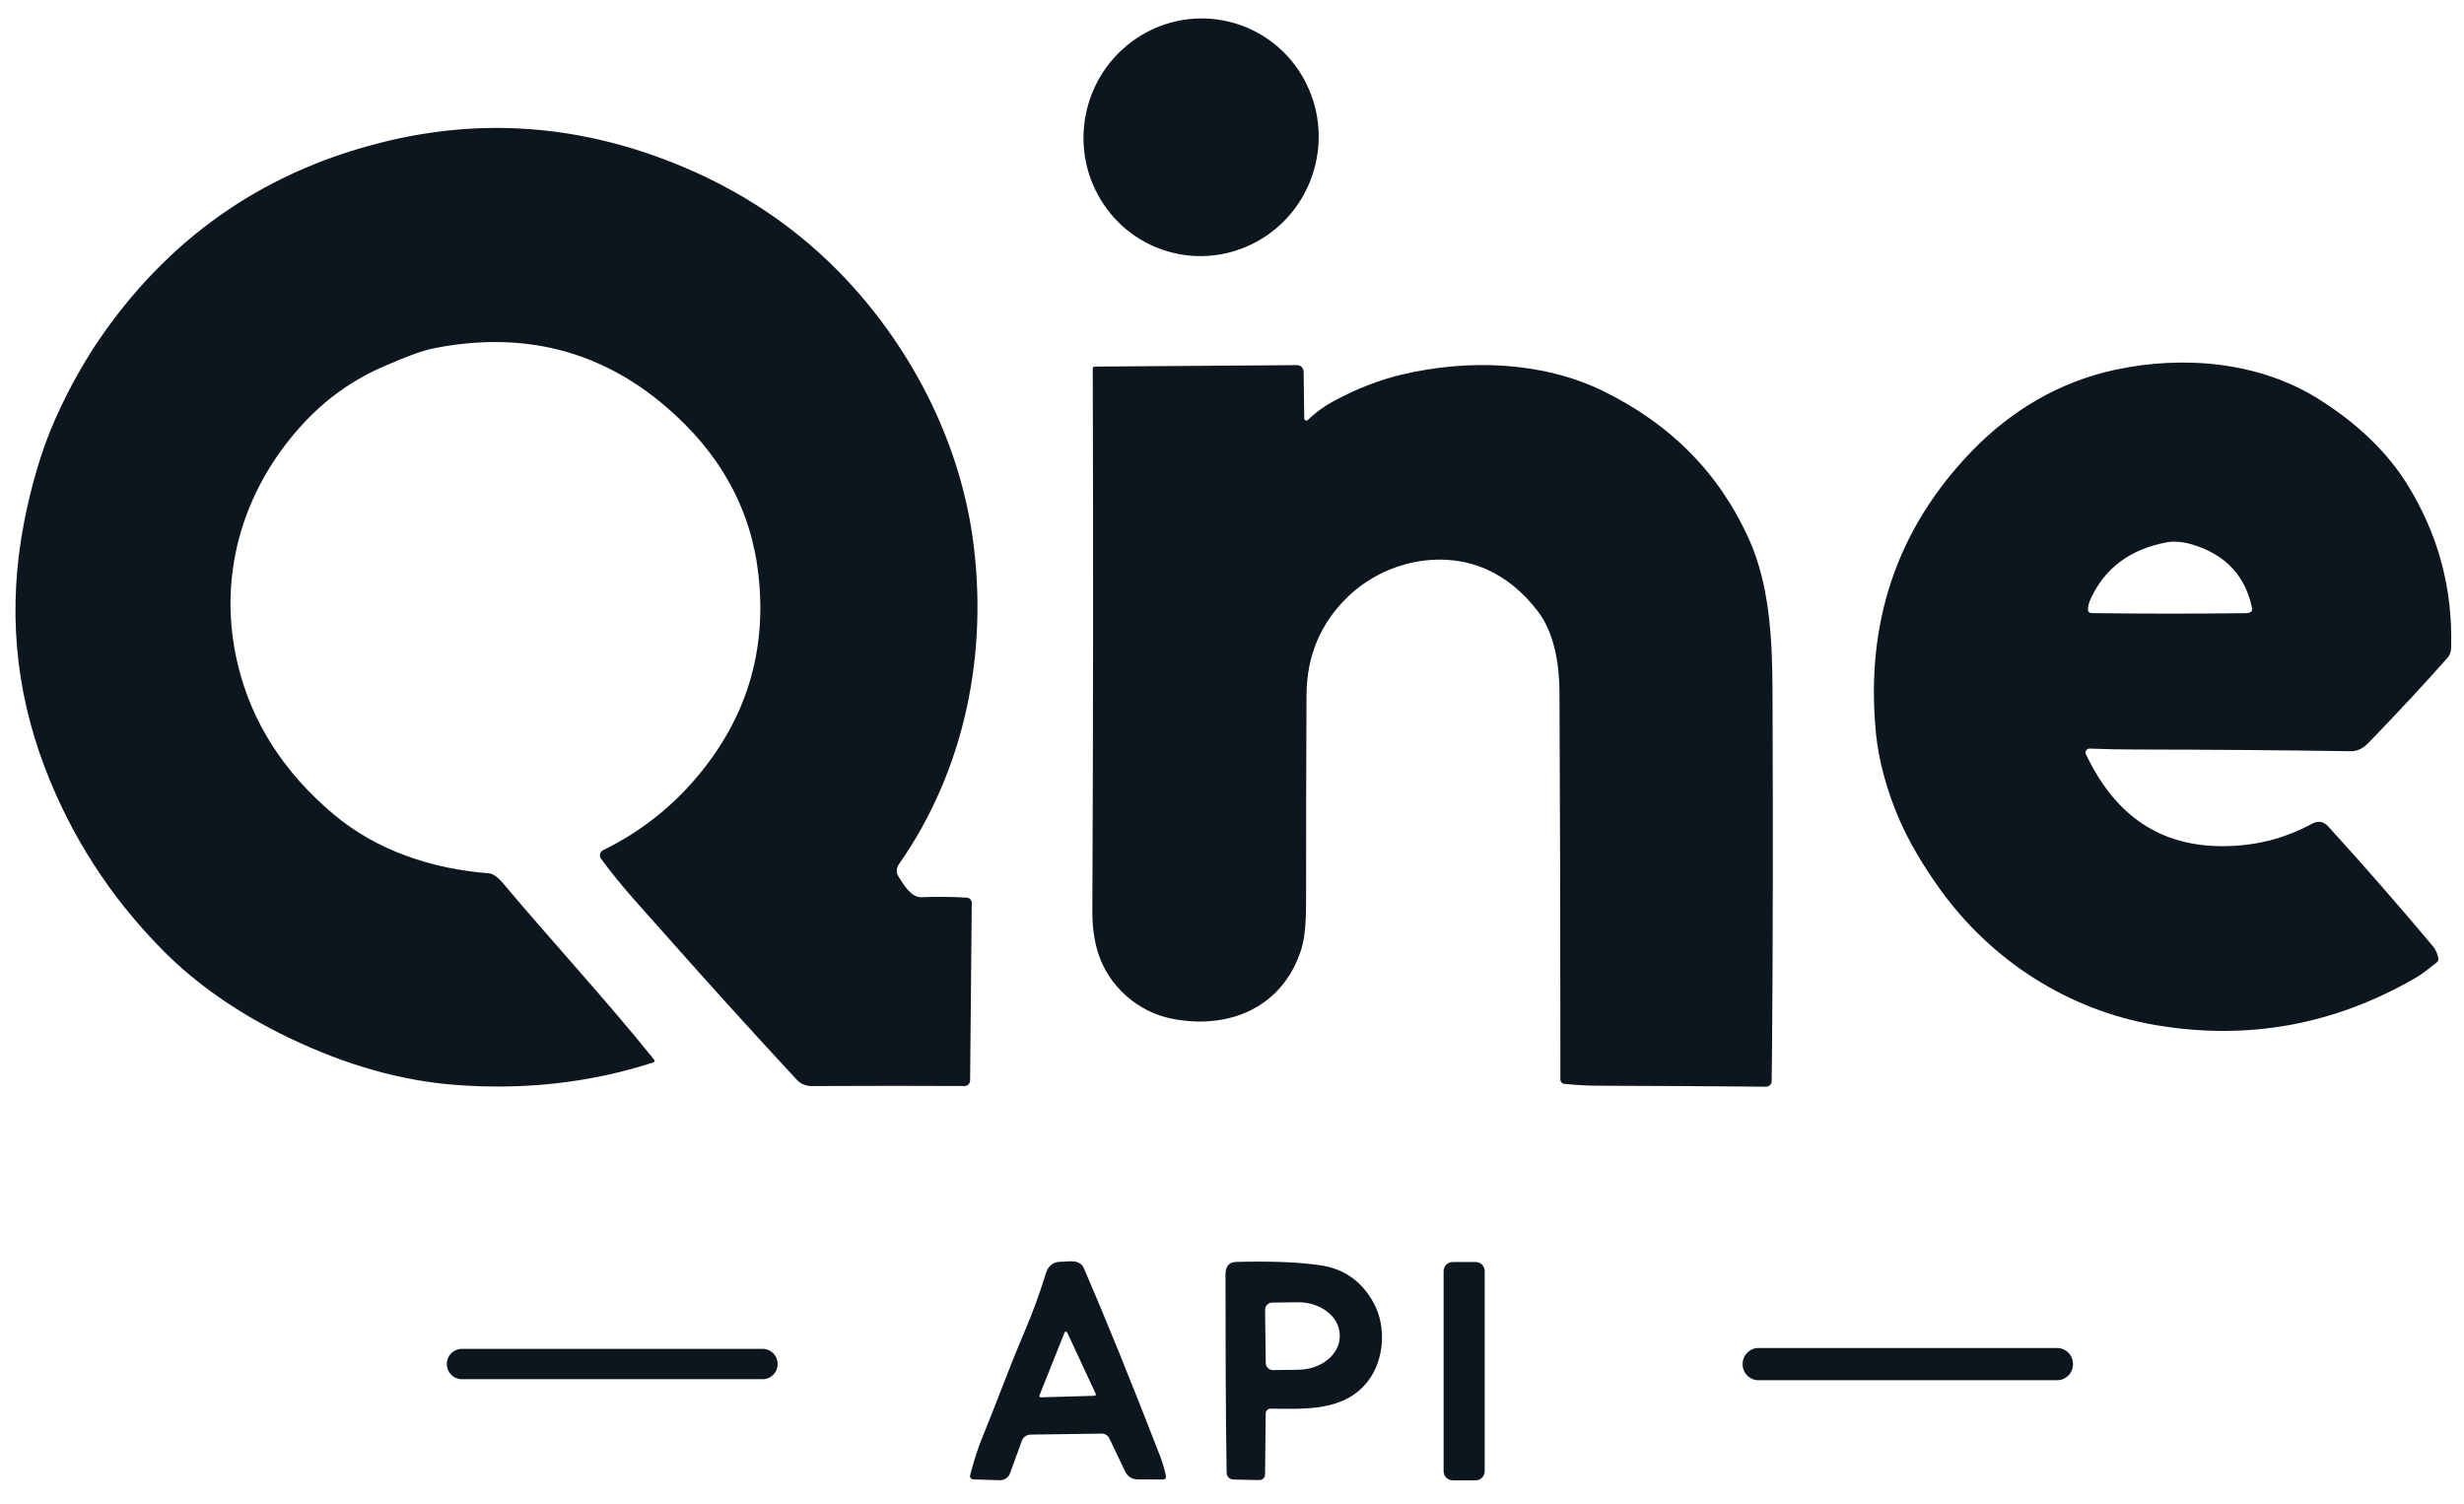
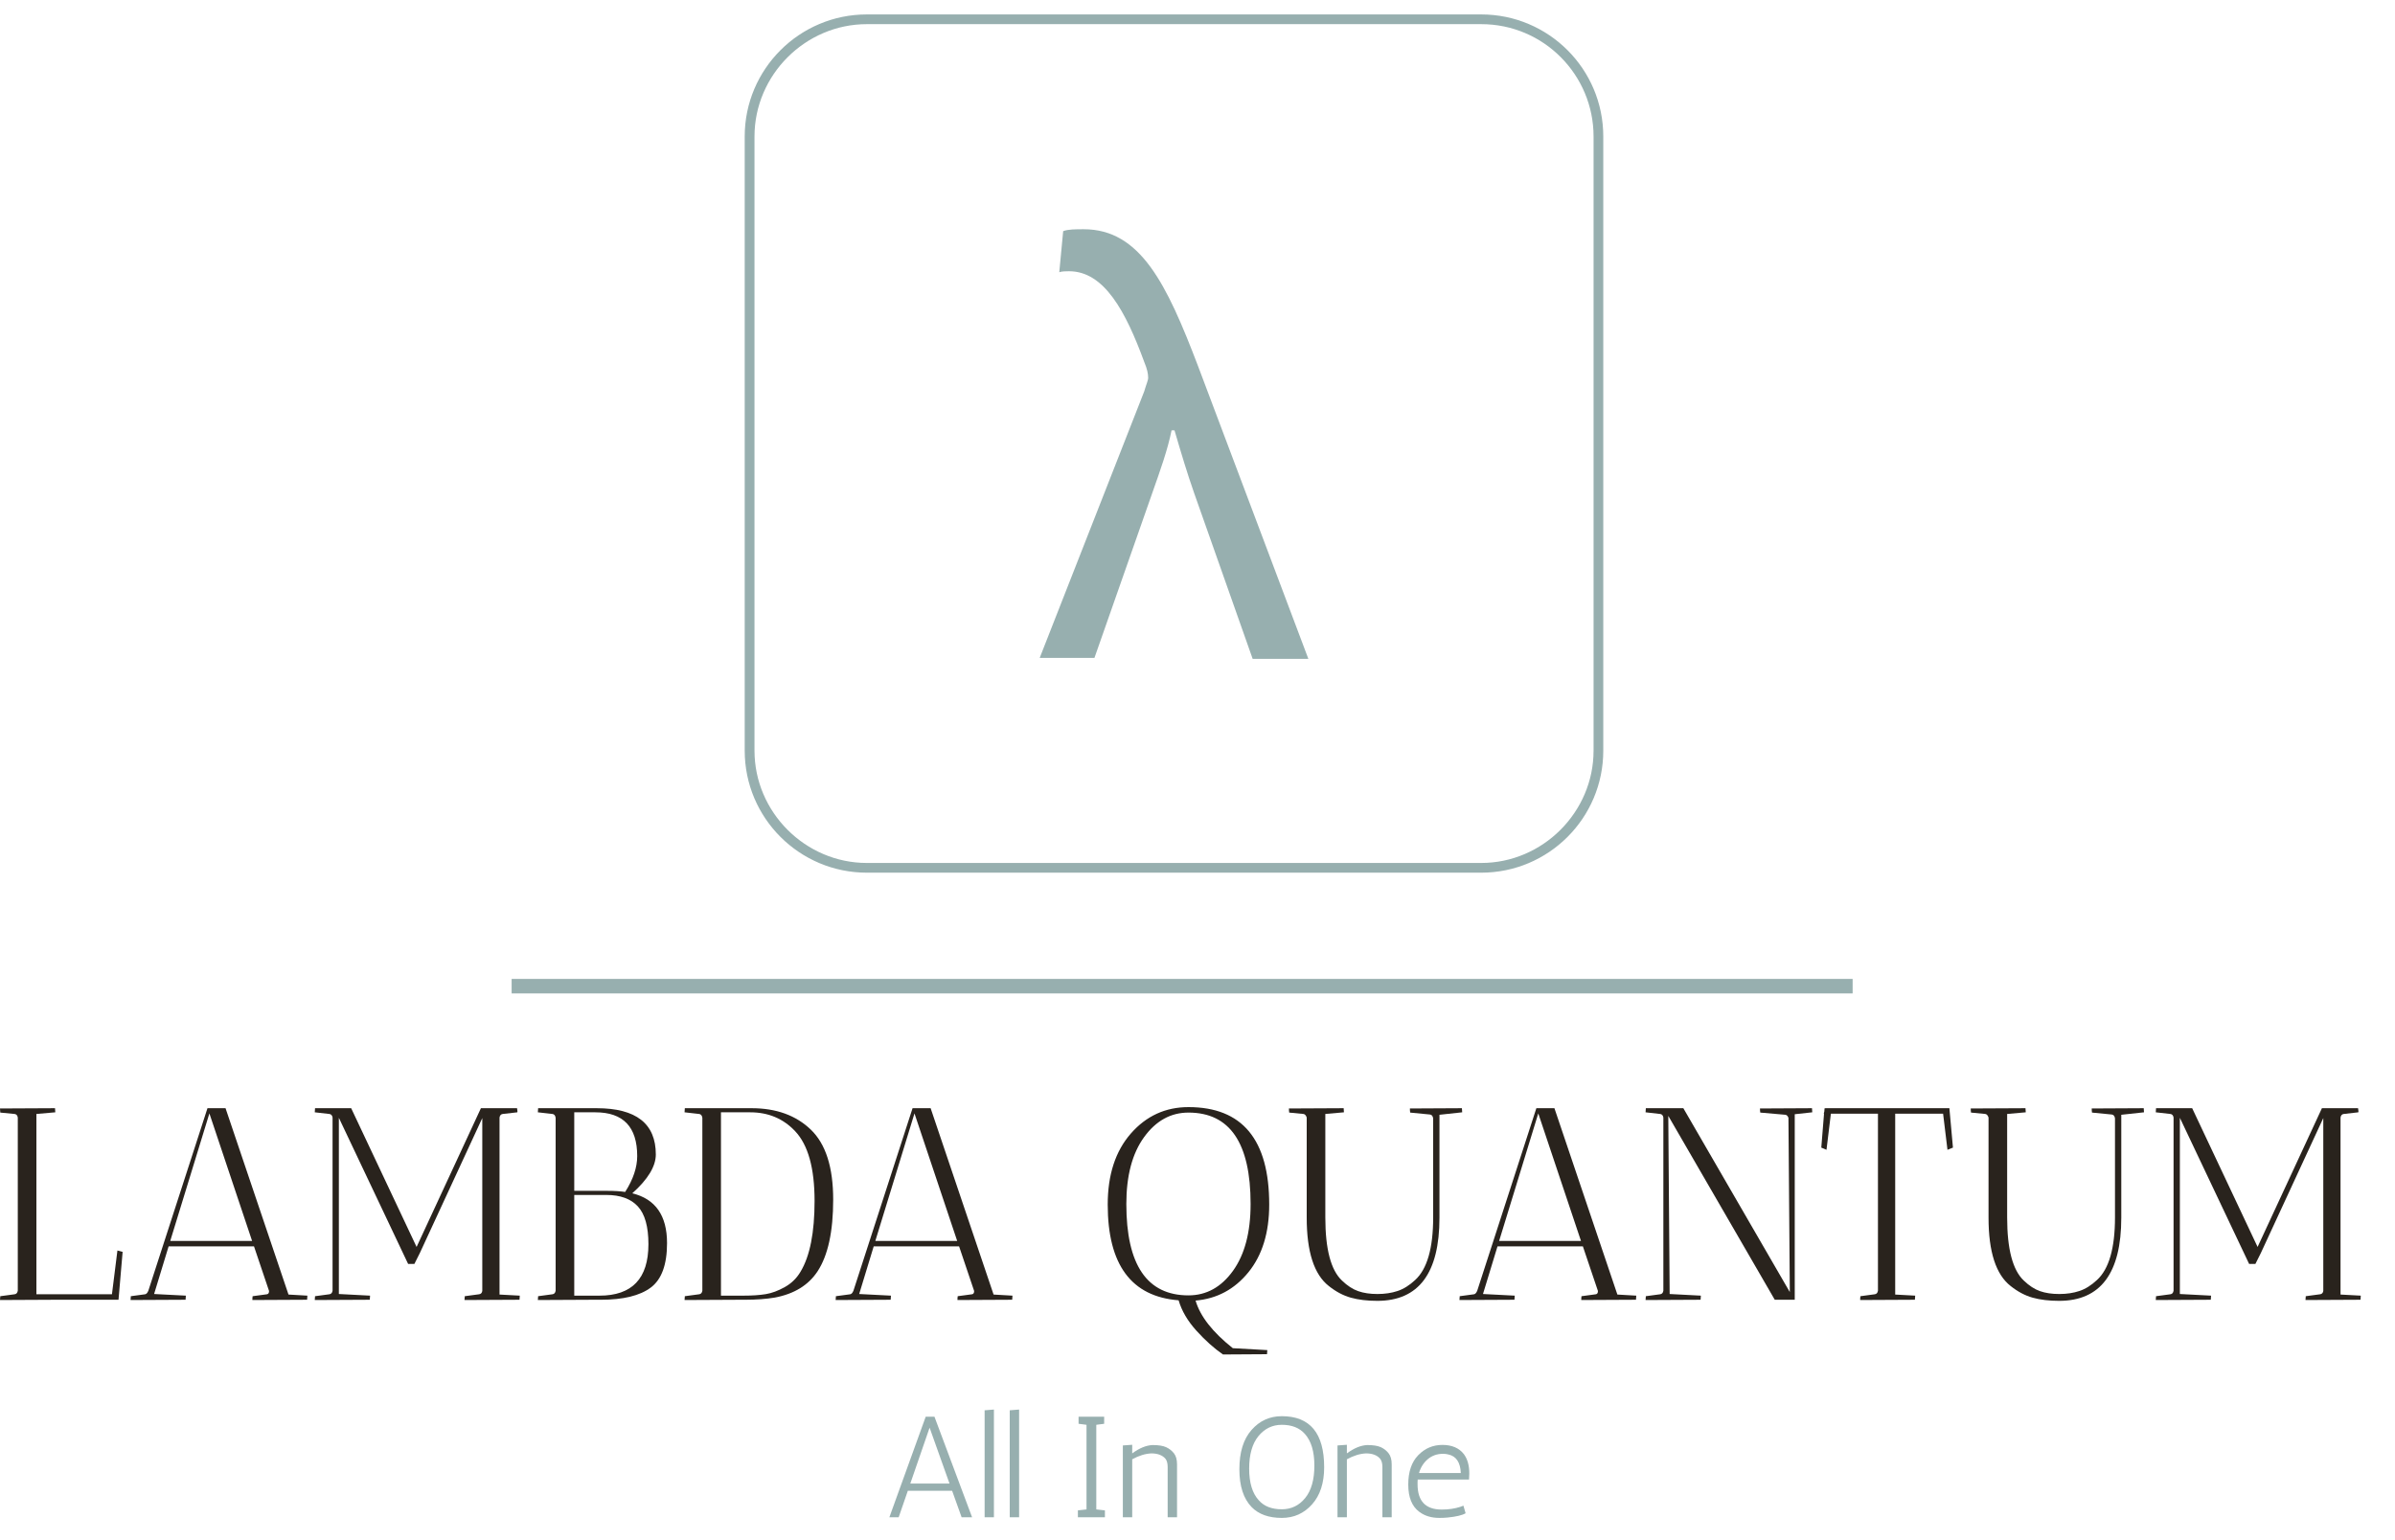
- <svg xmlns="http://www.w3.org/2000/svg" viewBox="0 0 590 360" version="1.1">
-   <g>
-     <ellipse transform="rotate(103.6 287.6 32.87)" id="svg_1" ry="28.14" rx="28.47" cy="32.87" cx="287.6" fill="#0d161f" />
-     <path id="svg_2" d="m232.92,128.89c3.78,27.29 -1.81,55.44 -17.71,78.09a2.62,2.62 0 0 0 -0.06,2.92c1.24,1.92 2.96,5.05 5.56,4.94q5.25,-0.22 10.79,0.11a1.26,1.26 0 0 1 1.19,1.27l-0.4,42.53a1.31,1.31 0 0 1 -1.31,1.3q-16.77,-0.09 -36.53,0.01q-2.25,0.02 -3.71,-1.56q-16.02,-17.28 -31.98,-35.32c-5.13,-5.8 -10.18,-11.16 -14.86,-17.59a1.35,1.34 -31.1 0 1 0.5,-2q12.88,-6.32 22.13,-17.12q18.18,-21.23 15.08,-48.84q-2.66,-23.7 -22.4,-40.46q-23.43,-19.9 -54.88,-13.86c-4.1,0.79 -7.83,2.5 -11.72,4.12q-11.86,4.94 -20.59,14.64c-14.25,15.81 -20.07,36.4 -15.05,57.16q4.99,20.63 22.86,35.71c10.45,8.81 23.7,13.12 37.26,14.18q1.47,0.11 3.6,2.65c11.68,13.89 24.48,27.72 35.94,41.96a0.43,0.43 0 0 1 -0.21,0.68q-22.51,7.27 -47.37,5.37q-19.4,-1.47 -39.74,-11.22q-18.27,-8.75 -30.59,-21.28q-18.66,-18.98 -28.02,-43.57q-10.8,-28.4 -4.93,-58.67c1.59,-8.17 4.03,-17 7.42,-24.61q5.08,-11.38 11.61,-20.64q25.41,-36.03 68.45,-46.13q32.42,-7.61 64.23,3.92q25.31,9.17 43.2,27.31c16.85,17.09 28.91,40.01 32.24,64z" fill="#0d161f" />
-     <path id="svg_3" d="m499.47,180.61c6.45,13.53 16.44,21.75 31.96,22q11.94,0.19 22.17,-5.36q2.21,-1.2 3.93,0.69q12.56,13.78 24.89,28.47q1.21,1.44 1.44,3.13a0.95,0.95 0 0 1 -0.36,0.89c-1.62,1.23 -3.33,2.71 -5.03,3.69q-29.37,17.01 -62.47,11.31c-20.61,-3.55 -39.05,-15.24 -51.47,-32.51q-6.4,-8.89 -9.91,-17.08c-2.62,-6.12 -4.73,-13.3 -5.41,-20.08q-3.96,-39.88 22.94,-67.74c9.48,-9.81 21.15,-16.67 34.39,-19.49c16.54,-3.53 34.64,-1.83 48.77,7.1q13.92,8.79 21.13,20.4q11.07,17.84 10.48,38.92c-0.02,0.94 -0.21,1.81 -0.85,2.54q-7.73,8.77 -18.71,20.16c-1.28,1.32 -2.61,2.26 -4.51,2.23q-24.45,-0.37 -51.64,-0.41q-5.03,0 -10.84,-0.22a0.96,0.95 -11.7 0 0 -0.9,1.36zm1.12,-37.17q-0.55,1.19 -0.63,2.34q-0.08,1.01 0.94,1.03q19.01,0.25 36.98,0.01q0.5,0 0.94,-0.22q0.57,-0.28 0.44,-0.9q-2.34,-11.6 -14.11,-15.25q-3.59,-1.11 -6.44,-0.57q-13.07,2.5 -18.12,13.56z" fill="#0d161f" />
-     <path id="svg_4" d="m312.3,100.22a0.5,0.49 -22.1 0 0 0.84,0.35q2.76,-2.64 5.82,-4.31q8.45,-4.62 16.71,-6.57c15.81,-3.72 33.58,-3.2 48.2,3.95q24.49,11.98 35.05,35.76c4.66,10.5 5.44,22.96 5.5,35.35q0.21,49.99 -0.12,88q-0.03,3.06 -0.08,6.16a1.32,1.32 0 0 1 -1.33,1.3q-20.22,-0.18 -40.18,-0.23q-3.64,-0.01 -8.13,-0.44a1.06,1.05 -87.3 0 1 -0.95,-1.05q0.02,-45.49 -0.22,-92.99c-0.03,-6.25 -1.21,-13.88 -5.05,-18.95q-5.33,-7.03 -12.32,-10.18c-10.99,-4.93 -24.52,-1.84 -33.13,6.37q-10.01,9.53 -10.07,23.76q-0.11,25.46 -0.1,48.98c0,3.52 -0.06,8.31 -1.1,11.68c-4.37,14.04 -17.31,19.5 -31.04,16.77c-8.22,-1.64 -15.07,-7.75 -17.62,-15.62q-1.45,-4.49 -1.42,-10.2q0.3,-64.69 0.1,-129.86a0.47,0.47 0 0 1 0.47,-0.47l48.46,-0.35a1.56,1.55 89.4 0 1 1.56,1.54l0.15,11.25z" fill="#0d161f" />
-     <path id="svg_5" d="m265.63,344.43a2.02,2.01 76.7 0 0 -1.85,-1.15l-17.03,0.24a2.25,2.22 9.3 0 0 -2.06,1.46l-2.86,7.84a2.47,2.46 -79.1 0 1 -2.38,1.62l-6.23,-0.19q-1.19,-0.04 -0.88,-1.19q1.38,-5.23 2.81,-8.7c3.41,-8.3 6.48,-16.83 10.12,-25.35q2.96,-6.93 5.21,-14.24c0.46,-1.52 1.69,-2.64 3.37,-2.63c2.02,0 4.68,-0.78 5.7,1.58q7.68,17.74 18.16,44.75q0.96,2.46 1.48,5a0.67,0.66 84.3 0 1 -0.65,0.8l-6.05,-0.02q-2.16,-0.01 -3.1,-1.96l-3.76,-7.86zm-16.73,-10.31a0.34,0.34 0 0 0 0.32,0.47l12.85,-0.36a0.34,0.34 0 0 0 0.3,-0.48l-6.84,-14.7a0.34,0.34 0 0 0 -0.62,0.02l-6.01,15.05z" fill="#0d161f" />
-     <rect id="svg_6" rx="2.17" height="52.28" width="9.84" y="302.19" x="345.67" fill="#0d161f" />
-     <path id="svg_7" d="m303.07,338.46l-0.15,14.42q-0.01,1.55 -1.56,1.52l-5.84,-0.12q-1.79,-0.04 -1.81,-1.83c-0.24,-15.33 -0.25,-30.89 -0.27,-47.22q-0.01,-2.99 2.55,-3.06q12.47,-0.33 20.15,0.8q8.61,1.25 12.86,9.17c2.95,5.49 2.53,13.5 -1.5,18.65c-5.57,7.14 -14.88,6.62 -23.24,6.51a1.17,1.17 0 0 0 -1.19,1.16zm-0.15,-24.81l0.16,12.72a1.72,1.72 0 0 0 1.74,1.7l6.07,-0.08a10.01,7.98 -0.7 0 0 9.91,-8.1l0,-0.2a10.01,7.98 -0.7 0 0 -10.11,-7.86l-6.07,0.08a1.72,1.72 0 0 0 -1.7,1.74z" fill="#0d161f" />
-     <rect id="svg_8" rx="3.58" height="7.26" width="79.2" y="322.99" x="107" fill="#0d161f" />
-     <rect id="svg_9" rx="3.81" height="7.72" width="79.1" y="322.78" x="417.27" fill="#0d161f" />
+ <svg xmlns="http://www.w3.org/2000/svg" width="350" height="225" version="1.1">
+   <g class="layer">
+     <g id="svg_1" transform="translate(-827 0)">
+       <svg data-id="lg_g0yGoMf4KIkDq8NUuI" data-version="2" height="225" id="svg_2" viewBox="0 0 353 225" width="2000" x="0" xml:space="preserve" y="0">
+         <path d="m78.27,144.16l195.97,0" fill="#97afaf" id="svg_47" stroke="#97afaf" stroke-width="2.12" />
+         <path d="m178,72.05c-1,-2.86 -1.86,-5.71 -2.86,-9.14l-0.43,0c-0.57,2.86 -1.71,6 -2.71,8.85l-8.56,24.41l-8,0l15.28,-38.97c0.28,-1 0.57,-1.57 0.57,-1.99c0,-0.58 -0.15,-1.29 -0.57,-2.29c-2.72,-7.42 -5.86,-13.27 -10.99,-13.27c-0.43,0 -1,0 -1.43,0.14l0.57,-6c0.71,-0.28 1.85,-0.28 3,-0.28c8.28,0 12.13,7.99 16.7,19.98l16.13,42.82l-8.14,0l-8.56,-24.26z" fill="#97afaf" id="svg_46" />
+         <path d="m219.96,127.57l-89.78,0c-9.85,0 -17.85,-7.99 -17.85,-17.84l0,-89.78c0,-9.85 8,-17.84 17.85,-17.84l89.78,0c9.85,0 17.84,7.99 17.84,17.84l0,89.78c0,9.85 -7.99,17.84 -17.84,17.84m-89.78,-124.04c-8.99,0 -16.42,7.43 -16.42,16.42l0,89.78c0,8.99 7.43,16.42 16.42,16.42l89.78,0c8.99,0 16.42,-7.43 16.42,-16.42l0,-89.78c0,-8.99 -7.28,-16.42 -16.42,-16.42l-89.78,0z" fill="#97afaf" id="svg_45" />
+         <path d="m11.54,162q0,0.04 0.04,0.6l-2.76,0.24l0,26.36l11.04,0l0.8,-6.4l0.76,0.2l-0.6,7l-9.28,0l-8.04,0.04l0.04,-0.56l2.08,-0.28q0.4,-0.04 0.48,-0.52l0,-25.32q-0.08,-0.48 -0.48,-0.52l-2.08,-0.2l-0.04,-0.6l8.04,-0.04z" fill="#29231d" id="svg_44" />
+         <rect fill="none" height="28.04" id="svg_43" transform="translate(12.96 176.52)" width="17.92" x="-8.96" y="-14.02" />
+         <path d="m22.58,190.04l0.04,-0.56l2.08,-0.28q0.28,-0.04 0.48,-0.52l8.64,-26.68l2.64,0l9.2,27.24l2.76,0.16q0,0.04 -0.04,0.6l-8,0.04q0,-0.36 0.04,-0.56l2.08,-0.28q0.32,-0.04 0.32,-0.48l-2.2,-6.52l-12.48,0l-2.12,6.96l4.64,0.24q0,0.04 -0.04,0.6l-8.04,0.04zm11.52,-27.28l-5.72,18.64l11.96,0l-6.24,-18.64z" fill="#29231d" id="svg_42" />
+         <rect fill="none" height="28.04" id="svg_41" transform="translate(36 176.52)" width="25.84" x="-12.92" y="-14.02" />
+         <path d="m49.5,162.6l0.04,-0.6l5.28,0l9.56,20.28l9.4,-20.28l5.28,0q0,0.08 0.04,0.28t0,0.32l-2.12,0.24q-0.4,0.04 -0.48,0.52l0,25.88l2.96,0.16q0,0.04 -0.04,0.6l-8.04,0.04l0.04,-0.56l2.08,-0.28q0.4,-0.04 0.48,-0.48l0,-25.28l-9.12,19.72l-0.8,1.6l-0.92,0l-10.12,-21.36l0,25.76l4.56,0.24q0,0.04 -0.04,0.6l-8.04,0.04l0.04,-0.56l2.08,-0.28q0.4,-0.04 0.48,-0.52l0,-25.32q-0.08,-0.48 -0.48,-0.52l-2.12,-0.24z" fill="#29231d" id="svg_40" />
+         <rect fill="none" height="28.04" id="svg_39" transform="translate(64.98 176.52)" width="29.96" x="-14.98" y="-14.02" />
+         <path d="m82.1,162.6l0.04,-0.6l8.56,0q8.64,0 8.64,6.76q0,2.6 -3.44,5.68q5.08,1.24 5.08,7.28q0,4.72 -2.38,6.5q-2.38,1.78 -7.3,1.78l-1.16,0l-8.04,0.04l0.04,-0.56l2.08,-0.28q0.4,-0.04 0.48,-0.52l0,-25.28q-0.08,-0.52 -0.48,-0.56l-2.12,-0.24zm10,12.08l-4.68,0l0,14.72l3.68,0q7.16,0 7.16,-7.52q0,-3.84 -1.54,-5.52q-1.54,-1.68 -4.62,-1.68m0.2,-0.6q1.48,0 2.56,0.16q1.76,-2.76 1.76,-5.24q0,-6.4 -6.12,-6.4l-3.08,0l0,11.48l4.88,0z" fill="#29231d" id="svg_38" />
+         <rect fill="none" height="28.04" id="svg_37" transform="translate(92.04 176.52)" width="18.88" x="-9.44" y="-14.02" />
+         <path d="m103.54,162.6l0.04,-0.6l9.76,0q5.4,0 8.66,3.14t3.26,10.22q0,7 -2.28,10.48q-2,3.04 -6.24,3.84q-1.88,0.32 -4.4,0.32l-0.76,0l-8.04,0.04l0.04,-0.56l2.08,-0.28q0.4,-0.04 0.48,-0.52l0,-25.28q-0.08,-0.52 -0.48,-0.56l-2.12,-0.24zm9.6,0l-4.28,0l0,26.8l3.28,0q1.92,0 3.26,-0.22q1.34,-0.22 2.8,-1.04q1.46,-0.82 2.3,-2.26q2.04,-3.4 2.04,-10.32q0,-7.2 -2.84,-10.2q-2.6,-2.76 -6.56,-2.76" fill="#29231d" id="svg_36" />
+         <rect fill="none" height="28.04" id="svg_35" transform="translate(114.9 176.52)" width="21.72" x="-10.86" y="-14.02" />
+         <path d="m125.62,190.04l0.04,-0.56l2.08,-0.28q0.28,-0.04 0.48,-0.52l8.64,-26.68l2.64,0l9.2,27.24l2.76,0.16q0,0.04 -0.04,0.6l-8,0.04q0,-0.36 0.04,-0.56l2.08,-0.28q0.32,-0.04 0.32,-0.48l-2.2,-6.52l-12.48,0l-2.12,6.96l4.64,0.24q0,0.04 -0.04,0.6l-8.04,0.04zm11.52,-27.28l-5.72,18.64l11.96,0l-6.24,-18.64z" fill="#29231d" id="svg_34" />
+         <rect fill="none" height="28.04" id="svg_33" transform="translate(139.04 176.52)" width="25.84" x="-12.92" y="-14.02" />
+         <path d="m188.7,197.36q-0.04,0.56 -0.04,0.6l-6.44,0.04q-1.96,-1.36 -3.88,-3.48t-2.6,-4.44q-10.36,-0.8 -10.36,-14q0,-6.52 3.38,-10.38q3.38,-3.86 8.42,-3.86q11.8,0 11.8,14.24q0,6.16 -3.04,9.9t-7.72,4.14q1,3.44 5.44,6.96l5.04,0.28zm-20.6,-21.36q0,13.36 9.08,13.36q3.92,0 6.5,-3.58t2.58,-9.78q0,-13.36 -9.08,-13.36q-3.88,0 -6.48,3.58q-2.6,3.58 -2.6,9.78" fill="#29231d" id="svg_32" />
+         <rect fill="none" height="36.16" id="svg_31" transform="translate(177.68 180.42)" width="23.6" x="-11.8" y="-18.08" />
+         <path d="m199.86,162q0,0.04 0.04,0.6l-2.72,0.24l0,15.12q0,6.96 2.44,9.24q1.16,1.12 2.36,1.54q1.2,0.42 2.82,0.42q1.62,0 2.94,-0.44q1.32,-0.44 2.56,-1.6q2.64,-2.4 2.64,-9.16l0,-14.48q-0.08,-0.52 -0.48,-0.56l-2.88,-0.28q-0.04,-0.24 -0.04,-0.6l7.6,-0.04q0,0.04 0.04,0.6l-3.32,0.36l0,15.04q0,12.16 -9.08,12.16q-2.2,0 -3.86,-0.46q-1.66,-0.46 -3.22,-1.7q-3.24,-2.52 -3.24,-10l0,-14.64q-0.16,-0.48 -0.48,-0.52l-2.08,-0.2q-0.04,-0.24 -0.04,-0.6l8,-0.04z" fill="#29231d" id="svg_30" />
+         <rect fill="none" height="28.16" id="svg_29" transform="translate(205.02 176.58)" width="25.32" x="-12.66" y="-14.08" />
+         <path d="m216.78,190.04l0.04,-0.56l2.08,-0.28q0.28,-0.04 0.48,-0.52l8.64,-26.68l2.64,0l9.2,27.24l2.76,0.16q0,0.04 -0.04,0.6l-8,0.04q0,-0.36 0.04,-0.56l2.08,-0.28q0.32,-0.04 0.32,-0.48l-2.2,-6.52l-12.48,0l-2.12,6.96l4.64,0.24q0,0.04 -0.04,0.6l-8.04,0.04zm11.52,-27.28l-5.72,18.64l11.96,0l-6.24,-18.64z" fill="#29231d" id="svg_28" />
+         <rect fill="none" height="28.04" id="svg_27" transform="translate(230.2 176.52)" width="25.84" x="-12.92" y="-14.02" />
+         <path d="m243.98,162.6l0.04,-0.6l5.48,0l15.56,26.88l-0.2,-25.48q-0.16,-0.4 -0.44,-0.44l-3.68,-0.32q-0.04,-0.24 -0.04,-0.6l7.6,-0.04q0,0.04 0.04,0.6l-2.56,0.28l0,27.12l-2.92,0l-15.56,-26.88l0.2,26.04l4.56,0.24q0,0.04 -0.04,0.6l-8.04,0.04l0.04,-0.56l2.08,-0.28q0.4,-0.04 0.48,-0.52l0,-25.32q-0.08,-0.48 -0.48,-0.52l-2.12,-0.24z" fill="#29231d" id="svg_26" />
+         <rect fill="none" height="28.04" id="svg_25" transform="translate(256.66 176.52)" width="24.36" x="-12.18" y="-14.02" />
+         <path d="m277.94,162.8l-6.88,0l-0.64,5.28l-0.76,-0.32l0.4,-4.96l-0.04,0l0.08,-0.32l0.04,-0.48l0.08,0.04l0,-0.04l18.16,0l0.52,5.76l-0.8,0.32l-0.64,-5.28l-7,0l0,26.44l2.92,0.16q0,0.04 -0.04,0.6l-8,0.04q0,-0.36 0.04,-0.56l2.08,-0.28q0.4,-0.04 0.48,-0.52l0,-25.88z" fill="#29231d" id="svg_24" />
+         <rect fill="none" height="28.04" id="svg_23" transform="translate(279.78 176.52)" width="19.24" x="-9.62" y="-14.02" />
+         <path d="m299.5,162q0,0.04 0.04,0.6l-2.72,0.24l0,15.12q0,6.96 2.44,9.24q1.16,1.12 2.36,1.54q1.2,0.42 2.82,0.42q1.62,0 2.94,-0.44q1.32,-0.44 2.56,-1.6q2.64,-2.4 2.64,-9.16l0,-14.48q-0.08,-0.52 -0.48,-0.56l-2.88,-0.28q-0.04,-0.24 -0.04,-0.6l7.6,-0.04q0,0.04 0.04,0.6l-3.32,0.36l0,15.04q0,12.16 -9.08,12.16q-2.2,0 -3.86,-0.46q-1.66,-0.46 -3.22,-1.7q-3.24,-2.52 -3.24,-10l0,-14.64q-0.16,-0.48 -0.48,-0.52l-2.08,-0.2q-0.04,-0.24 -0.04,-0.6l8,-0.04z" fill="#29231d" id="svg_22" />
+         <rect fill="none" height="28.16" id="svg_21" transform="translate(304.66 176.58)" width="25.32" x="-12.66" y="-14.08" />
+         <path d="m318.54,162.6l0.04,-0.6l5.28,0l9.56,20.28l9.4,-20.28l5.28,0q0,0.08 0.04,0.28t0,0.32l-2.12,0.24q-0.4,0.04 -0.48,0.52l0,25.88l2.96,0.16q0,0.04 -0.04,0.6l-8.04,0.04l0.04,-0.56l2.08,-0.28q0.4,-0.04 0.48,-0.48l0,-25.28l-9.12,19.72l-0.8,1.6l-0.92,0l-10.12,-21.36l0,25.76l4.56,0.24q0,0.04 -0.04,0.6l-8.04,0.04l0.04,-0.56l2.08,-0.28q0.4,-0.04 0.48,-0.52l0,-25.32q-0.08,-0.48 -0.48,-0.52l-2.12,-0.24z" fill="#29231d" id="svg_20" />
+         <rect fill="none" height="28.04" id="svg_19" transform="translate(334.02 176.52)" width="29.96" x="-14.98" y="-14.02" />
+         <path d="m142.64,217.92l-6.47,0l-1.34,3.88l-1.36,0l5.31,-14.7l1.28,0l5.5,14.7l-1.53,0l-1.39,-3.88zm-6.11,-1.05l5.73,0l-2.91,-8.17l-2.82,8.17z" fill="#97afaf" id="svg_18" />
+         <rect fill="none" height="14.7" id="svg_17" transform="translate(140.01 214.95)" width="12.09" x="-6.04" y="-7.35" />
+         <path d="m147.39,221.8l0,-15.64l1.36,-0.11l0,15.75l-1.36,0z" fill="#97afaf" id="svg_16" />
+         <rect fill="none" height="15.75" id="svg_15" transform="translate(148.57 214.43)" width="1.36" x="-0.68" y="-7.88" />
+         <path d="m151.06,221.8l0,-15.64l1.37,-0.11l0,15.75l-1.37,0z" fill="#97afaf" id="svg_14" />
+         <rect fill="none" height="15.75" id="svg_13" transform="translate(152.25 214.43)" width="1.37" x="-0.69" y="-7.88" />
+         <path d="m164.97,221.8l-3.95,0l0,-1.01l1.26,-0.14l0,-12.37l-1.16,-0.15l0,-1.03l3.74,0l0,1.03l-1.15,0.15l0,12.37l1.26,0.14l0,1.01z" fill="#97afaf" id="svg_12" />
+         <rect fill="none" height="14.7" id="svg_11" transform="translate(163.5 214.95)" width="3.95" x="-1.98" y="-7.35" />
+         <path d="m168.96,212.46q1.57,-1.16 2.98,-1.22q1.28,0 1.97,0.31q0.69,0.32 1.15,0.9q0.45,0.57 0.45,1.62l0,7.73l-1.37,0l0,-7.37q0,-0.78 -0.33,-1.2q-0.68,-0.77 -2.06,-0.77q-1.32,0.06 -2.79,0.86l0,8.48l-1.37,0l0,-10.5l1.37,-0.1l0,1.26z" fill="#97afaf" id="svg_10" />
+         <rect fill="none" height="10.6" id="svg_9" transform="translate(172.05 217)" width="7.92" x="-3.96" y="-5.3" />
+         <path d="m190.82,207.02q6.19,0 6.19,7.47q0,3.43 -1.76,5.41q-1.77,1.99 -4.43,1.99q-2.84,0 -4.39,-1.56q-1.81,-1.85 -1.81,-5.56q0,-3.72 1.78,-5.74q1.77,-2.01 4.42,-2.01m-3.36,12.3q1.15,1.31 3.36,1.31q2.08,0 3.42,-1.65q1.34,-1.65 1.34,-4.74q0,-3.09 -1.4,-4.64q-1.18,-1.32 -3.36,-1.32q-2.06,0 -3.42,1.66q-1.35,1.66 -1.35,4.75q0,3.1 1.41,4.63" fill="#97afaf" id="svg_8" />
+         <rect fill="none" height="14.87" id="svg_7" transform="translate(191.31 214.96)" width="12.39" x="-6.2" y="-7.43" />
+         <path d="m200.33,212.46q1.57,-1.16 2.98,-1.22q1.28,0 1.98,0.31q0.69,0.32 1.14,0.9q0.45,0.57 0.45,1.62l0,7.73l-1.36,0l0,-7.37q0,-0.78 -0.34,-1.2q-0.67,-0.77 -2.06,-0.77q-1.32,0.06 -2.79,0.86l0,8.48l-1.37,0l0,-10.5l1.37,-0.1l0,1.26z" fill="#97afaf" id="svg_6" />
+         <rect fill="none" height="10.6" id="svg_5" transform="translate(203.42 217)" width="7.92" x="-3.96" y="-5.3" />
+         <path d="m210.66,216.97q0,3.7 3.53,3.7q1.49,0 2.73,-0.4q0.31,-0.11 0.44,-0.17l0.32,1.11q-0.74,0.44 -2.67,0.63q-0.55,0.05 -1.16,0.05q-1.76,0 -2.94,-0.89q-1.61,-1.19 -1.61,-3.99q0,-2.79 1.46,-4.29t3.53,-1.5q2.08,0 3.13,1.34q0.8,1.07 0.8,2.84q0,0.42 -0.04,0.88l-7.5,0q-0.02,0.17 -0.02,0.36l0,0.33zm3.72,-4.45q-1.3,0 -2.23,0.79q-0.92,0.78 -1.28,2.02l6.11,0q-0.1,-2.33 -1.8,-2.71q-0.38,-0.1 -0.8,-0.1" fill="#97afaf" id="svg_4" />
+         <rect fill="none" height="10.67" id="svg_3" transform="translate(214.26 217.06)" width="8.92" x="-4.46" y="-5.33" />
+       </svg>
+     </g>
  </g>
</svg>
